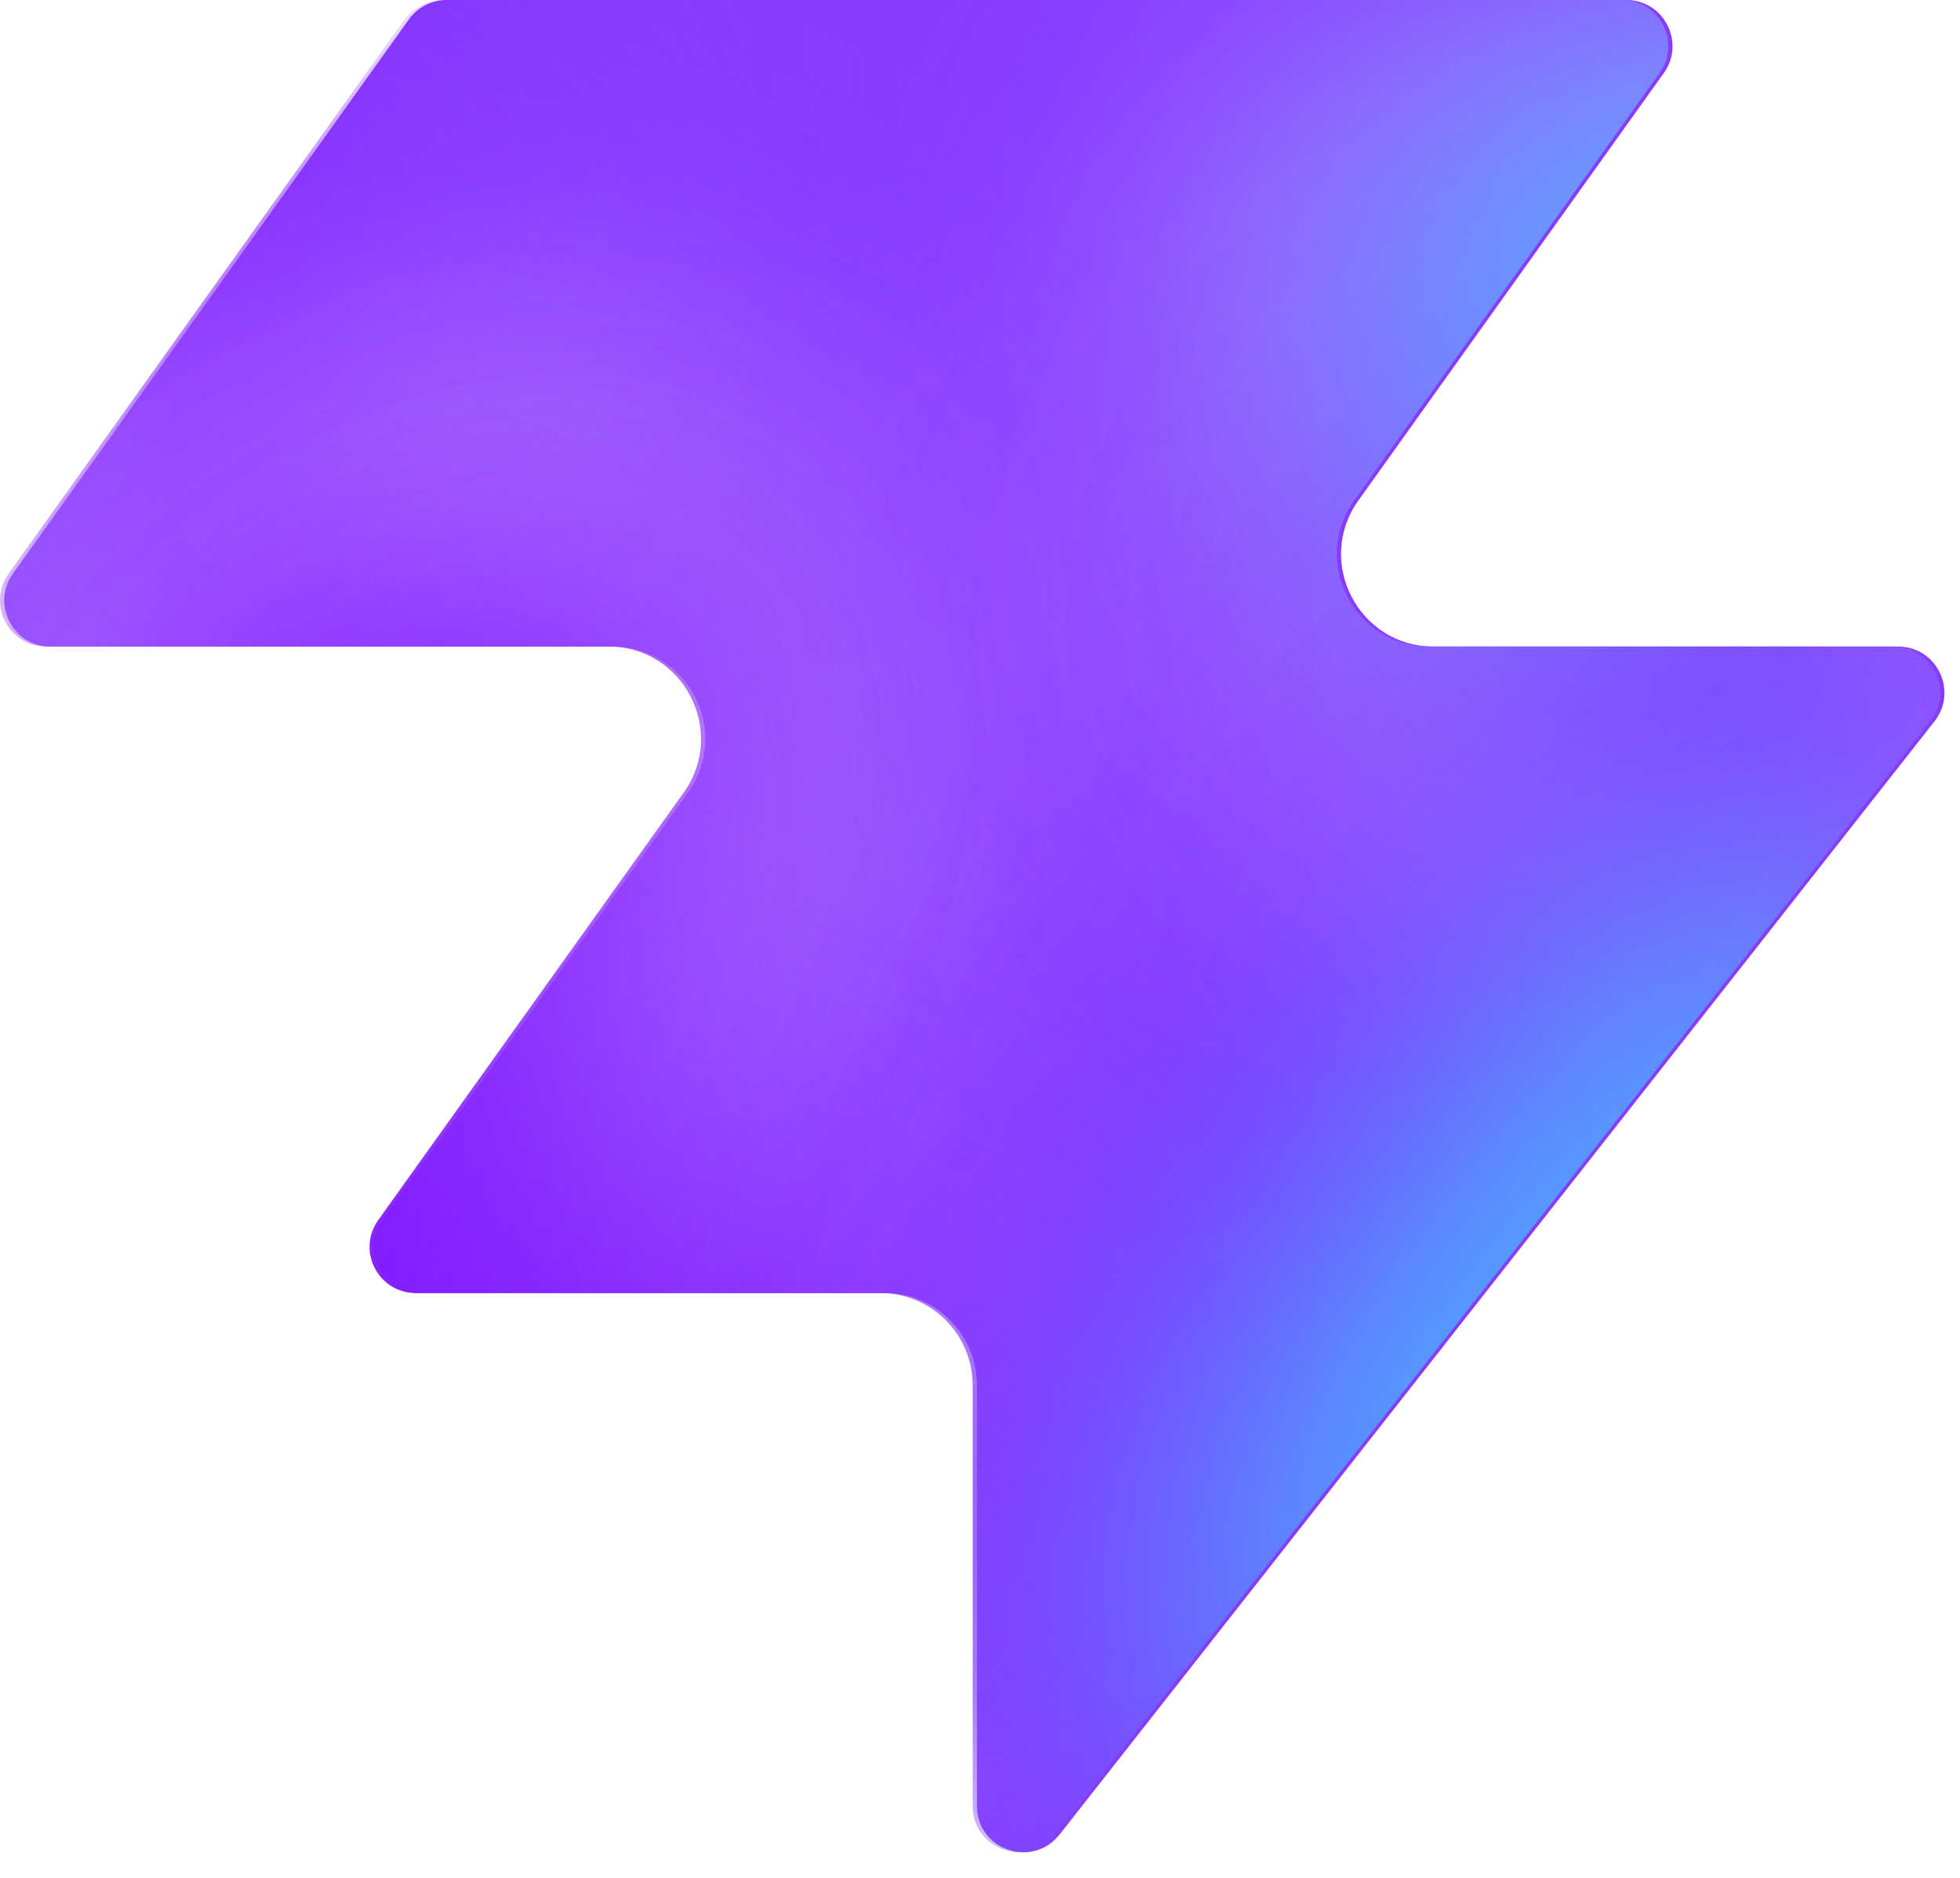
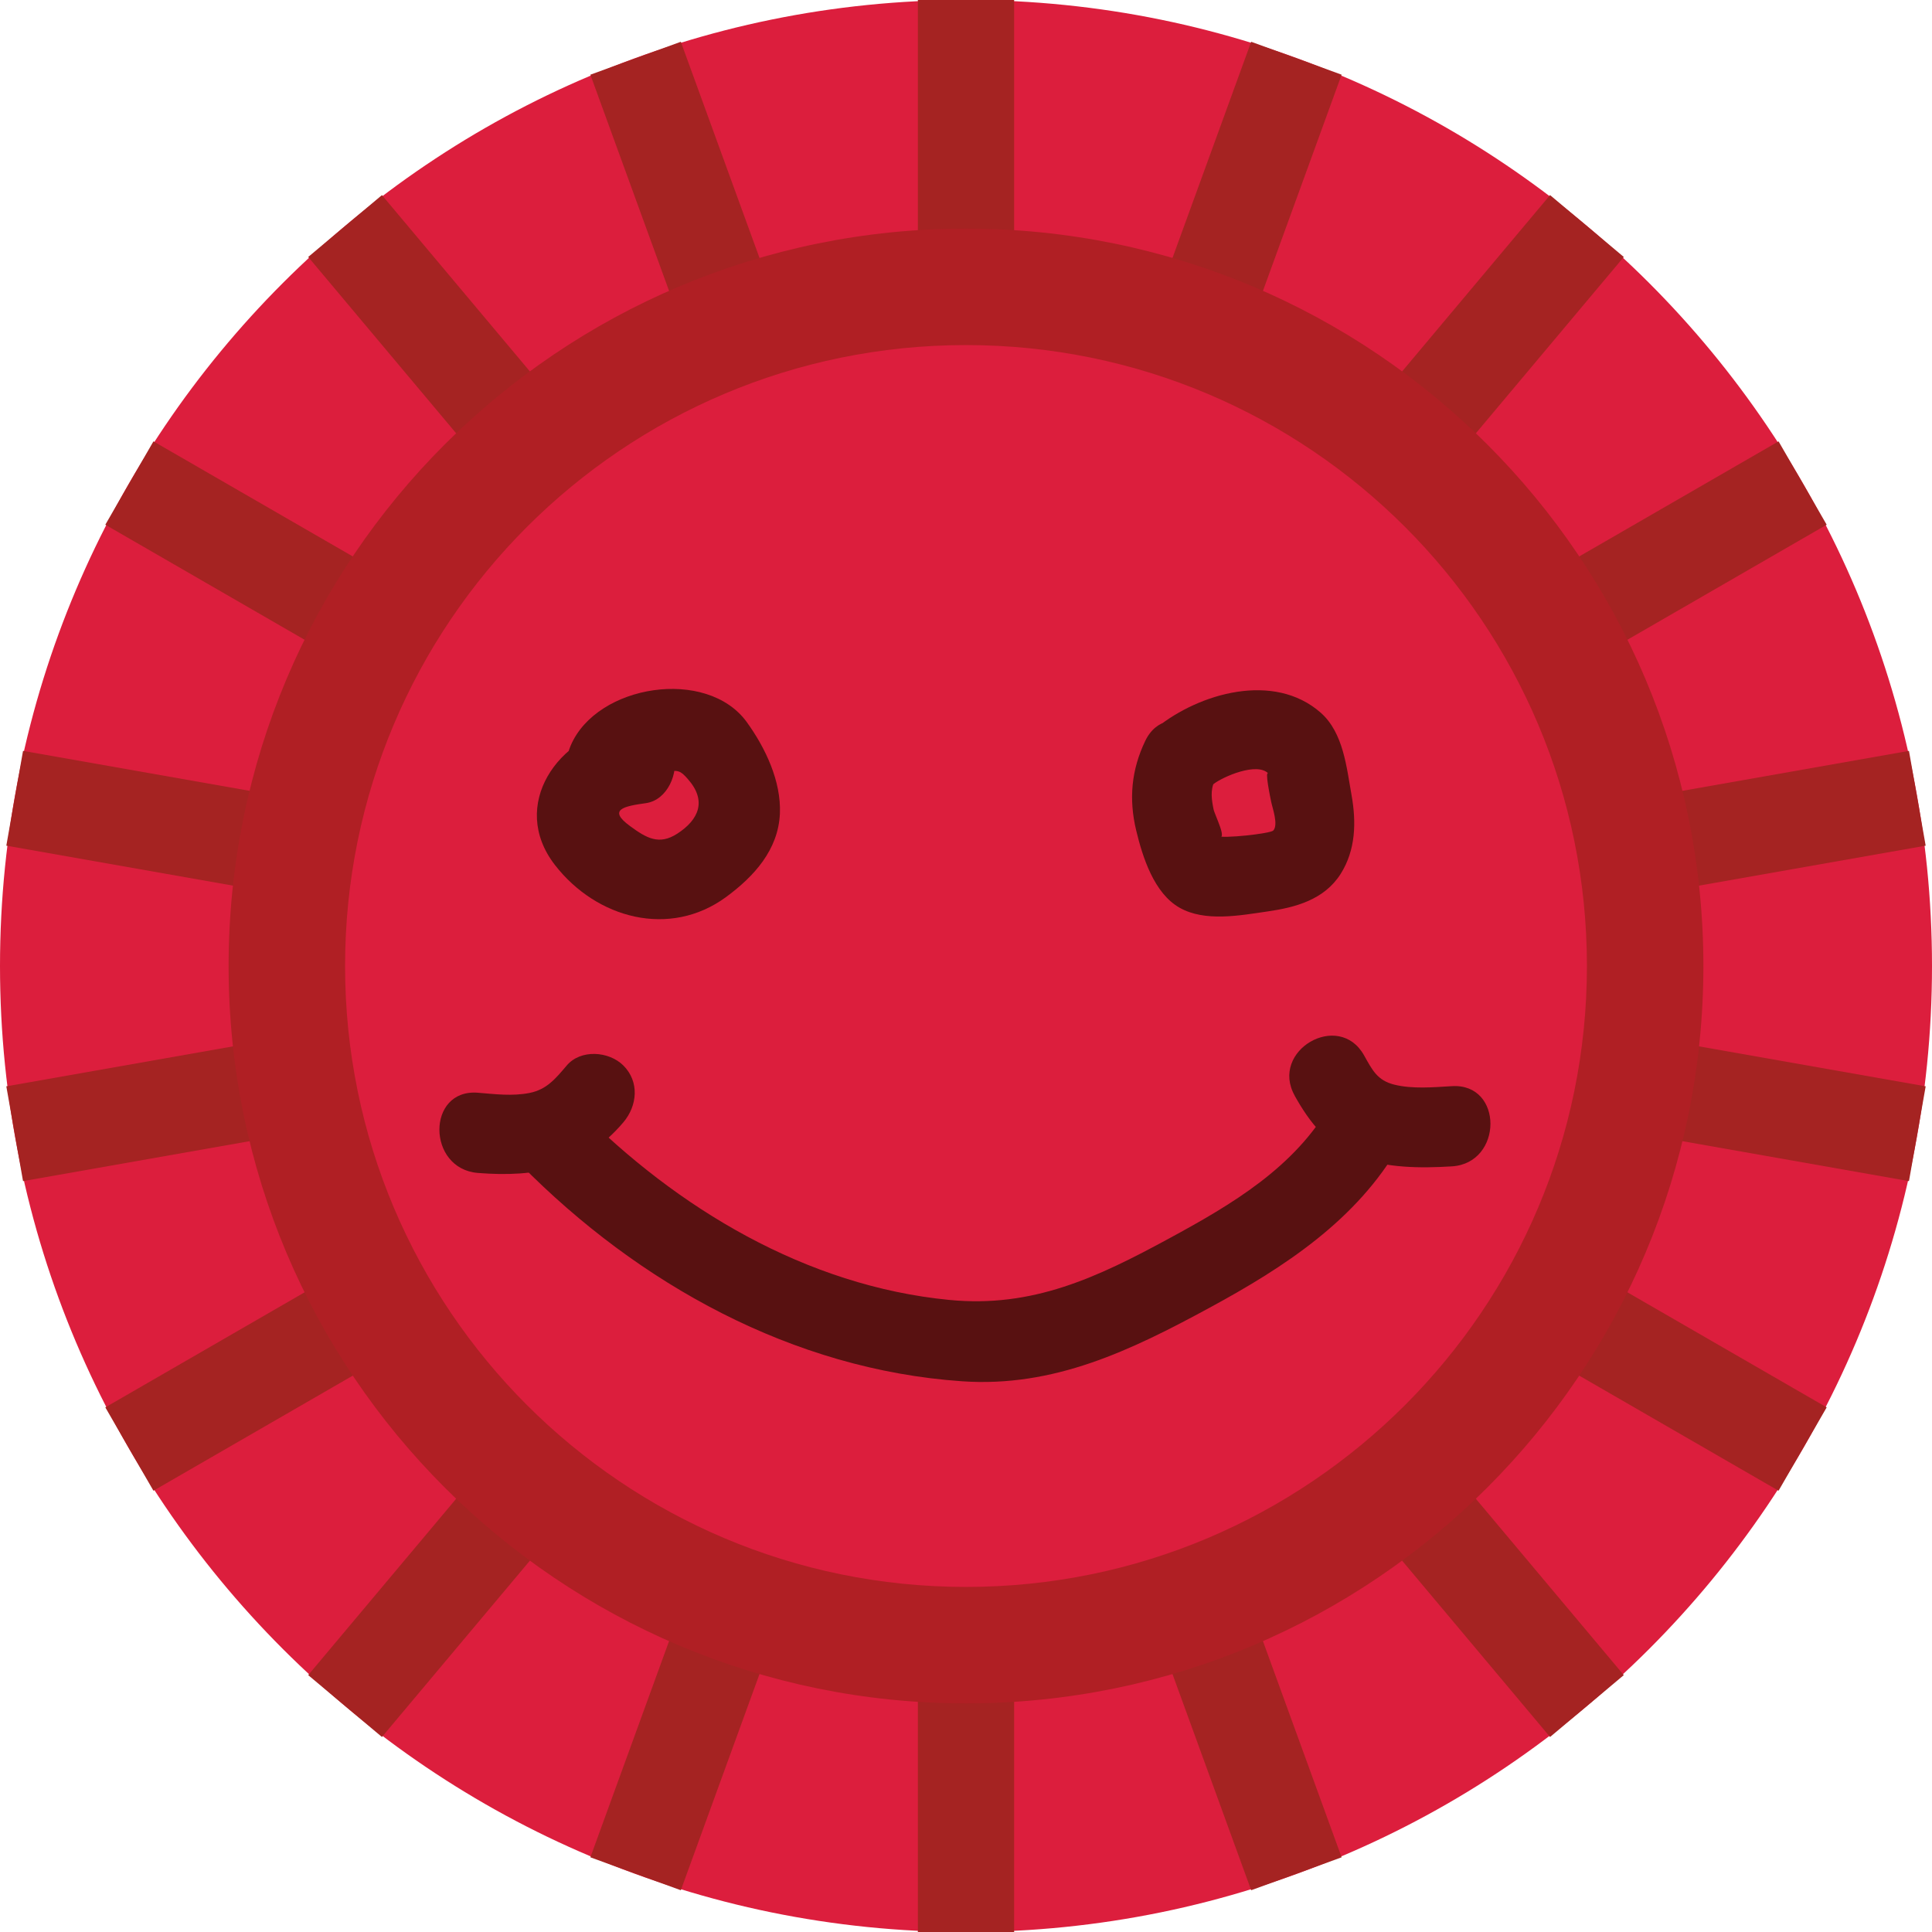
- <svg xmlns="http://www.w3.org/2000/svg" width="48" height="46" fill="none" viewBox="0 0 48 46">
-   <path fill="#863bff" d="M25.946 44.938c-.664.845-2.021.375-2.021-.698V33.937a2.26 2.26 0 0 0-2.262-2.262H10.287c-.92 0-1.456-1.04-.92-1.788l7.48-10.471c1.07-1.497 0-3.578-1.842-3.578H1.237c-.92 0-1.456-1.04-.92-1.788L10.013.474c.214-.297.556-.474.92-.474h28.894c.92 0 1.456 1.04.92 1.788l-7.48 10.471c-1.07 1.498 0 3.579 1.842 3.579h11.377c.943 0 1.473 1.088.89 1.83L25.947 44.94z" style="fill:#863bff;fill:color(display-p3 .525 .23 1);fill-opacity:1" />
-   <mask id="a" width="48" height="46" x="0" y="0" maskUnits="userSpaceOnUse" style="mask-type:alpha">
-     <path fill="#000" d="M25.842 44.938c-.664.844-2.021.375-2.021-.698V33.937a2.26 2.26 0 0 0-2.262-2.262H10.183c-.92 0-1.456-1.04-.92-1.788l7.48-10.471c1.07-1.498 0-3.579-1.842-3.579H1.133c-.92 0-1.456-1.04-.92-1.787L9.91.473c.214-.297.556-.474.92-.474h28.894c.92 0 1.456 1.04.92 1.788l-7.48 10.471c-1.07 1.498 0 3.578 1.842 3.578h11.377c.943 0 1.473 1.088.89 1.832L25.843 44.94z" style="fill:#000;fill-opacity:1" />
-   </mask>
-   <g mask="url(#a)">
-     <g filter="url(#b)">
-       <ellipse cx="5.508" cy="14.704" fill="#ede6ff" rx="5.508" ry="14.704" style="fill:#ede6ff;fill:color(display-p3 .927 .903 1);fill-opacity:1" transform="matrix(.00324 1 1 -.00324 -4.47 31.516)" />
-     </g>
-     <g filter="url(#c)">
-       <ellipse cx="10.399" cy="29.851" fill="#ede6ff" rx="10.399" ry="29.851" style="fill:#ede6ff;fill:color(display-p3 .927 .903 1);fill-opacity:1" transform="matrix(.00324 1 1 -.00324 -39.328 7.883)" />
-     </g>
-     <g filter="url(#d)">
-       <ellipse cx="5.508" cy="30.487" fill="#7e14ff" rx="5.508" ry="30.487" style="fill:#7e14ff;fill:color(display-p3 .492 .077 1);fill-opacity:1" transform="rotate(89.814 -25.913 -14.639)scale(1 -1)" />
-     </g>
-     <g filter="url(#e)">
-       <ellipse cx="5.508" cy="30.599" fill="#7e14ff" rx="5.508" ry="30.599" style="fill:#7e14ff;fill:color(display-p3 .492 .077 1);fill-opacity:1" transform="rotate(89.814 -32.644 -3.334)scale(1 -1)" />
-     </g>
-     <g filter="url(#f)">
-       <ellipse cx="5.508" cy="30.599" fill="#7e14ff" rx="5.508" ry="30.599" style="fill:#7e14ff;fill:color(display-p3 .492 .077 1);fill-opacity:1" transform="matrix(.00324 1 1 -.00324 -34.34 30.47)" />
-     </g>
-     <g filter="url(#g)">
-       <ellipse cx="14.072" cy="22.078" fill="#ede6ff" rx="14.072" ry="22.078" style="fill:#ede6ff;fill:color(display-p3 .927 .903 1);fill-opacity:1" transform="rotate(93.35 24.506 48.493)scale(-1 1)" />
-     </g>
-     <g filter="url(#h)">
-       <ellipse cx="3.47" cy="21.501" fill="#7e14ff" rx="3.47" ry="21.501" style="fill:#7e14ff;fill:color(display-p3 .492 .077 1);fill-opacity:1" transform="rotate(89.009 28.708 47.59)scale(-1 1)" />
-     </g>
-     <g filter="url(#i)">
-       <ellipse cx="3.47" cy="21.501" fill="#7e14ff" rx="3.47" ry="21.501" style="fill:#7e14ff;fill:color(display-p3 .492 .077 1);fill-opacity:1" transform="rotate(89.009 28.708 47.59)scale(-1 1)" />
-     </g>
-     <g filter="url(#j)">
-       <ellipse cx=".387" cy="8.972" fill="#7e14ff" rx="4.407" ry="29.108" style="fill:#7e14ff;fill:color(display-p3 .492 .077 1);fill-opacity:1" transform="rotate(39.51 .387 8.972)" />
-     </g>
-     <g filter="url(#k)">
-       <ellipse cx="47.523" cy="-6.092" fill="#7e14ff" rx="4.407" ry="29.108" style="fill:#7e14ff;fill:color(display-p3 .492 .077 1);fill-opacity:1" transform="rotate(37.892 47.523 -6.092)" />
-     </g>
-     <g filter="url(#l)">
-       <ellipse cx="41.412" cy="6.333" fill="#47bfff" rx="5.971" ry="9.665" style="fill:#47bfff;fill:color(display-p3 .28 .748 1);fill-opacity:1" transform="rotate(37.892 41.412 6.333)" />
-     </g>
-     <g filter="url(#m)">
-       <ellipse cx="-1.879" cy="38.332" fill="#7e14ff" rx="4.407" ry="29.108" style="fill:#7e14ff;fill:color(display-p3 .492 .077 1);fill-opacity:1" transform="rotate(37.892 -1.88 38.332)" />
-     </g>
-     <g filter="url(#n)">
-       <ellipse cx="-1.879" cy="38.332" fill="#7e14ff" rx="4.407" ry="29.108" style="fill:#7e14ff;fill:color(display-p3 .492 .077 1);fill-opacity:1" transform="rotate(37.892 -1.88 38.332)" />
-     </g>
-     <g filter="url(#o)">
-       <ellipse cx="35.651" cy="29.907" fill="#7e14ff" rx="4.407" ry="29.108" style="fill:#7e14ff;fill:color(display-p3 .492 .077 1);fill-opacity:1" transform="rotate(37.892 35.651 29.907)" />
-     </g>
-     <g filter="url(#p)">
-       <ellipse cx="38.418" cy="32.4" fill="#47bfff" rx="5.971" ry="15.297" style="fill:#47bfff;fill:color(display-p3 .28 .748 1);fill-opacity:1" transform="rotate(37.892 38.418 32.4)" />
-     </g>
+ <svg xmlns="http://www.w3.org/2000/svg" id="Layer_1" data-name="Layer 1" viewBox="0 0 240.86 240.86">
+   <defs>
+     <style>
+       .cls-1 {
+         fill: #581111;
+       }
+ 
+       .cls-2 {
+         fill: #dc1e3d;
+       }
+ 
+       .cls-3 {
+         fill: none;
+         stroke: #a52322;
+         stroke-miterlimit: 10;
+         stroke-width: 12px;
+       }
+ 
+       .cls-4 {
+         fill: #b01f24;
+       }
+     </style>
+   </defs>
+   <circle class="cls-2" cx="120.43" cy="120.43" r="120.43" />
+   <g>
+     <line class="cls-3" x1="120.43" x2="120.43" y2="240.86" />
+     <line class="cls-3" x1="79.24" y1="7.26" x2="161.62" y2="233.6" />
+     <line class="cls-3" x1="43.02" y1="28.18" x2="197.84" y2="212.69" />
+     <line class="cls-3" x1="16.13" y1="60.22" x2="224.73" y2="180.65" />
+     <line class="cls-3" x1="1.83" y1="99.52" x2="239.03" y2="141.34" />
+     <line class="cls-3" x1="1.83" y1="141.34" x2="239.03" y2="99.52" />
+     <line class="cls-3" x1="16.13" y1="180.65" x2="224.73" y2="60.22" />
+     <line class="cls-3" x1="43.02" y1="212.69" x2="197.84" y2="28.18" />
+     <line class="cls-3" x1="79.24" y1="233.6" x2="161.62" y2="7.26" />
  </g>
-   <defs>
-     <filter id="b" width="60.045" height="41.654" x="-19.77" y="16.149" color-interpolation-filters="sRGB" filterUnits="userSpaceOnUse">
-       <feFlood flood-opacity="0" result="BackgroundImageFix" />
-       <feBlend in="SourceGraphic" in2="BackgroundImageFix" result="shape" />
-       <feGaussianBlur result="effect1_foregroundBlur_2002_17158" stdDeviation="7.659" />
-     </filter>
-     <filter id="c" width="90.34" height="51.437" x="-54.613" y="-7.533" color-interpolation-filters="sRGB" filterUnits="userSpaceOnUse">
-       <feFlood flood-opacity="0" result="BackgroundImageFix" />
-       <feBlend in="SourceGraphic" in2="BackgroundImageFix" result="shape" />
-       <feGaussianBlur result="effect1_foregroundBlur_2002_17158" stdDeviation="7.659" />
-     </filter>
-     <filter id="d" width="79.355" height="29.4" x="-49.64" y="2.03" color-interpolation-filters="sRGB" filterUnits="userSpaceOnUse">
-       <feFlood flood-opacity="0" result="BackgroundImageFix" />
-       <feBlend in="SourceGraphic" in2="BackgroundImageFix" result="shape" />
-       <feGaussianBlur result="effect1_foregroundBlur_2002_17158" stdDeviation="4.596" />
-     </filter>
-     <filter id="e" width="79.579" height="29.4" x="-45.045" y="20.029" color-interpolation-filters="sRGB" filterUnits="userSpaceOnUse">
-       <feFlood flood-opacity="0" result="BackgroundImageFix" />
-       <feBlend in="SourceGraphic" in2="BackgroundImageFix" result="shape" />
-       <feGaussianBlur result="effect1_foregroundBlur_2002_17158" stdDeviation="4.596" />
-     </filter>
-     <filter id="f" width="79.579" height="29.4" x="-43.513" y="21.178" color-interpolation-filters="sRGB" filterUnits="userSpaceOnUse">
-       <feFlood flood-opacity="0" result="BackgroundImageFix" />
-       <feBlend in="SourceGraphic" in2="BackgroundImageFix" result="shape" />
-       <feGaussianBlur result="effect1_foregroundBlur_2002_17158" stdDeviation="4.596" />
-     </filter>
-     <filter id="g" width="74.749" height="58.852" x="15.756" y="-17.901" color-interpolation-filters="sRGB" filterUnits="userSpaceOnUse">
-       <feFlood flood-opacity="0" result="BackgroundImageFix" />
-       <feBlend in="SourceGraphic" in2="BackgroundImageFix" result="shape" />
-       <feGaussianBlur result="effect1_foregroundBlur_2002_17158" stdDeviation="7.659" />
-     </filter>
-     <filter id="h" width="61.377" height="25.362" x="23.548" y="2.284" color-interpolation-filters="sRGB" filterUnits="userSpaceOnUse">
-       <feFlood flood-opacity="0" result="BackgroundImageFix" />
-       <feBlend in="SourceGraphic" in2="BackgroundImageFix" result="shape" />
-       <feGaussianBlur result="effect1_foregroundBlur_2002_17158" stdDeviation="4.596" />
-     </filter>
-     <filter id="i" width="61.377" height="25.362" x="23.548" y="2.284" color-interpolation-filters="sRGB" filterUnits="userSpaceOnUse">
-       <feFlood flood-opacity="0" result="BackgroundImageFix" />
-       <feBlend in="SourceGraphic" in2="BackgroundImageFix" result="shape" />
-       <feGaussianBlur result="effect1_foregroundBlur_2002_17158" stdDeviation="4.596" />
-     </filter>
-     <filter id="j" width="56.045" height="63.649" x="-27.636" y="-22.853" color-interpolation-filters="sRGB" filterUnits="userSpaceOnUse">
-       <feFlood flood-opacity="0" result="BackgroundImageFix" />
-       <feBlend in="SourceGraphic" in2="BackgroundImageFix" result="shape" />
-       <feGaussianBlur result="effect1_foregroundBlur_2002_17158" stdDeviation="4.596" />
-     </filter>
-     <filter id="k" width="54.814" height="64.646" x="20.116" y="-38.415" color-interpolation-filters="sRGB" filterUnits="userSpaceOnUse">
-       <feFlood flood-opacity="0" result="BackgroundImageFix" />
-       <feBlend in="SourceGraphic" in2="BackgroundImageFix" result="shape" />
-       <feGaussianBlur result="effect1_foregroundBlur_2002_17158" stdDeviation="4.596" />
-     </filter>
-     <filter id="l" width="33.541" height="35.313" x="24.641" y="-11.323" color-interpolation-filters="sRGB" filterUnits="userSpaceOnUse">
-       <feFlood flood-opacity="0" result="BackgroundImageFix" />
-       <feBlend in="SourceGraphic" in2="BackgroundImageFix" result="shape" />
-       <feGaussianBlur result="effect1_foregroundBlur_2002_17158" stdDeviation="4.596" />
-     </filter>
-     <filter id="m" width="54.814" height="64.646" x="-29.286" y="6.009" color-interpolation-filters="sRGB" filterUnits="userSpaceOnUse">
-       <feFlood flood-opacity="0" result="BackgroundImageFix" />
-       <feBlend in="SourceGraphic" in2="BackgroundImageFix" result="shape" />
-       <feGaussianBlur result="effect1_foregroundBlur_2002_17158" stdDeviation="4.596" />
-     </filter>
-     <filter id="n" width="54.814" height="64.646" x="-29.286" y="6.009" color-interpolation-filters="sRGB" filterUnits="userSpaceOnUse">
-       <feFlood flood-opacity="0" result="BackgroundImageFix" />
-       <feBlend in="SourceGraphic" in2="BackgroundImageFix" result="shape" />
-       <feGaussianBlur result="effect1_foregroundBlur_2002_17158" stdDeviation="4.596" />
-     </filter>
-     <filter id="o" width="54.814" height="64.646" x="8.244" y="-2.416" color-interpolation-filters="sRGB" filterUnits="userSpaceOnUse">
-       <feFlood flood-opacity="0" result="BackgroundImageFix" />
-       <feBlend in="SourceGraphic" in2="BackgroundImageFix" result="shape" />
-       <feGaussianBlur result="effect1_foregroundBlur_2002_17158" stdDeviation="4.596" />
-     </filter>
-     <filter id="p" width="39.409" height="43.623" x="18.713" y="10.588" color-interpolation-filters="sRGB" filterUnits="userSpaceOnUse">
-       <feFlood flood-opacity="0" result="BackgroundImageFix" />
-       <feBlend in="SourceGraphic" in2="BackgroundImageFix" result="shape" />
-       <feGaussianBlur result="effect1_foregroundBlur_2002_17158" stdDeviation="4.596" />
-     </filter>
-   </defs>
+   <circle class="cls-4" cx="120.43" cy="120.43" r="91.93" />
+   <circle class="cls-2" cx="120.43" cy="120.43" r="77.41" />
+   <g>
+     <path class="cls-1" d="M79.78,97.97c.69-1.61,1.46-1.65,3.19-1.81,1.63-.15,1.85-.1,2.78.96,2.41,2.72,1.36,5.08-1.31,6.81-2.27,1.47-3.83.57-5.9-.95-2.82-2.06-.76-2.47,1.97-2.85s4.12-3.79,3.49-6.15c-.76-2.89-3.49-3.86-6.15-3.49-8.26,1.14-14.42,9.9-8.68,17.33,5.19,6.71,14.33,9.16,21.35,4.01,3.48-2.56,6.51-5.87,6.71-10.41.17-4.04-1.82-8.21-4.14-11.41-4.96-6.83-18.66-4.7-21.93,2.91-1.07,2.5-.72,5.33,1.79,6.84,2.09,1.25,5.78.68,6.84-1.79h0Z" />
+     <path class="cls-1" d="M59.58,146.23c7.24.58,13.28-.57,18.14-6.32,1.74-2.06,2.02-5.05,0-7.07-1.79-1.79-5.32-2.07-7.07,0-1.37,1.61-2.49,3-4.65,3.42s-4.32.14-6.42-.03c-6.42-.52-6.38,9.49,0,10h0Z" />
+     <path class="cls-1" d="M161.41,136.61c1.86,3.32,4.08,6.18,7.73,7.6s7.95,1.44,11.86,1.2c6.39-.39,6.44-10.4,0-10-2.3.14-4.93.37-7.18-.19-2.12-.53-2.73-1.81-3.77-3.66-3.15-5.61-11.8-.57-8.63,5.05h0Z" />
+     <path class="cls-1" d="M151.26,97.77c1.16-.93,5.52-2.83,6.89-1.31-.54-.6.25,3.12.32,3.47.15.77.93,2.87.27,3.61-.35.38-6.33,1.05-6.99.67,1.49.88-.32-2.6-.46-3.33-.23-1.15-.42-2.35.11-3.45,2.76-5.78-5.86-10.86-8.63-5.05-1.73,3.61-2.06,7.26-1.12,11.16.81,3.36,2.23,7.82,5.4,9.62s7.51.97,10.97.47,7.05-1.44,9.11-4.67c1.9-3,1.97-6.48,1.36-9.87s-1-7.74-3.84-10.24c-5.83-5.13-15.12-2.43-20.45,1.86-2.12,1.71-1.75,5.29,0,7.07,2.05,2.1,4.98,1.69,7.07,0h0Z" />
+     <path class="cls-1" d="M64.96,145.23c14.67,14.85,33.87,25.51,54.95,26.97,11.48.8,21.05-3.83,30.91-9.18,9.29-5.04,18.35-10.92,23.71-20.32,3.19-5.6-5.45-10.64-8.63-5.05-4.5,7.9-12.34,12.51-20.12,16.73-8.97,4.87-17.02,8.7-27.44,7.68-17.8-1.73-33.93-11.4-46.3-23.91-4.53-4.59-11.6,2.49-7.07,7.07h0Z" />
+   </g>
</svg>
